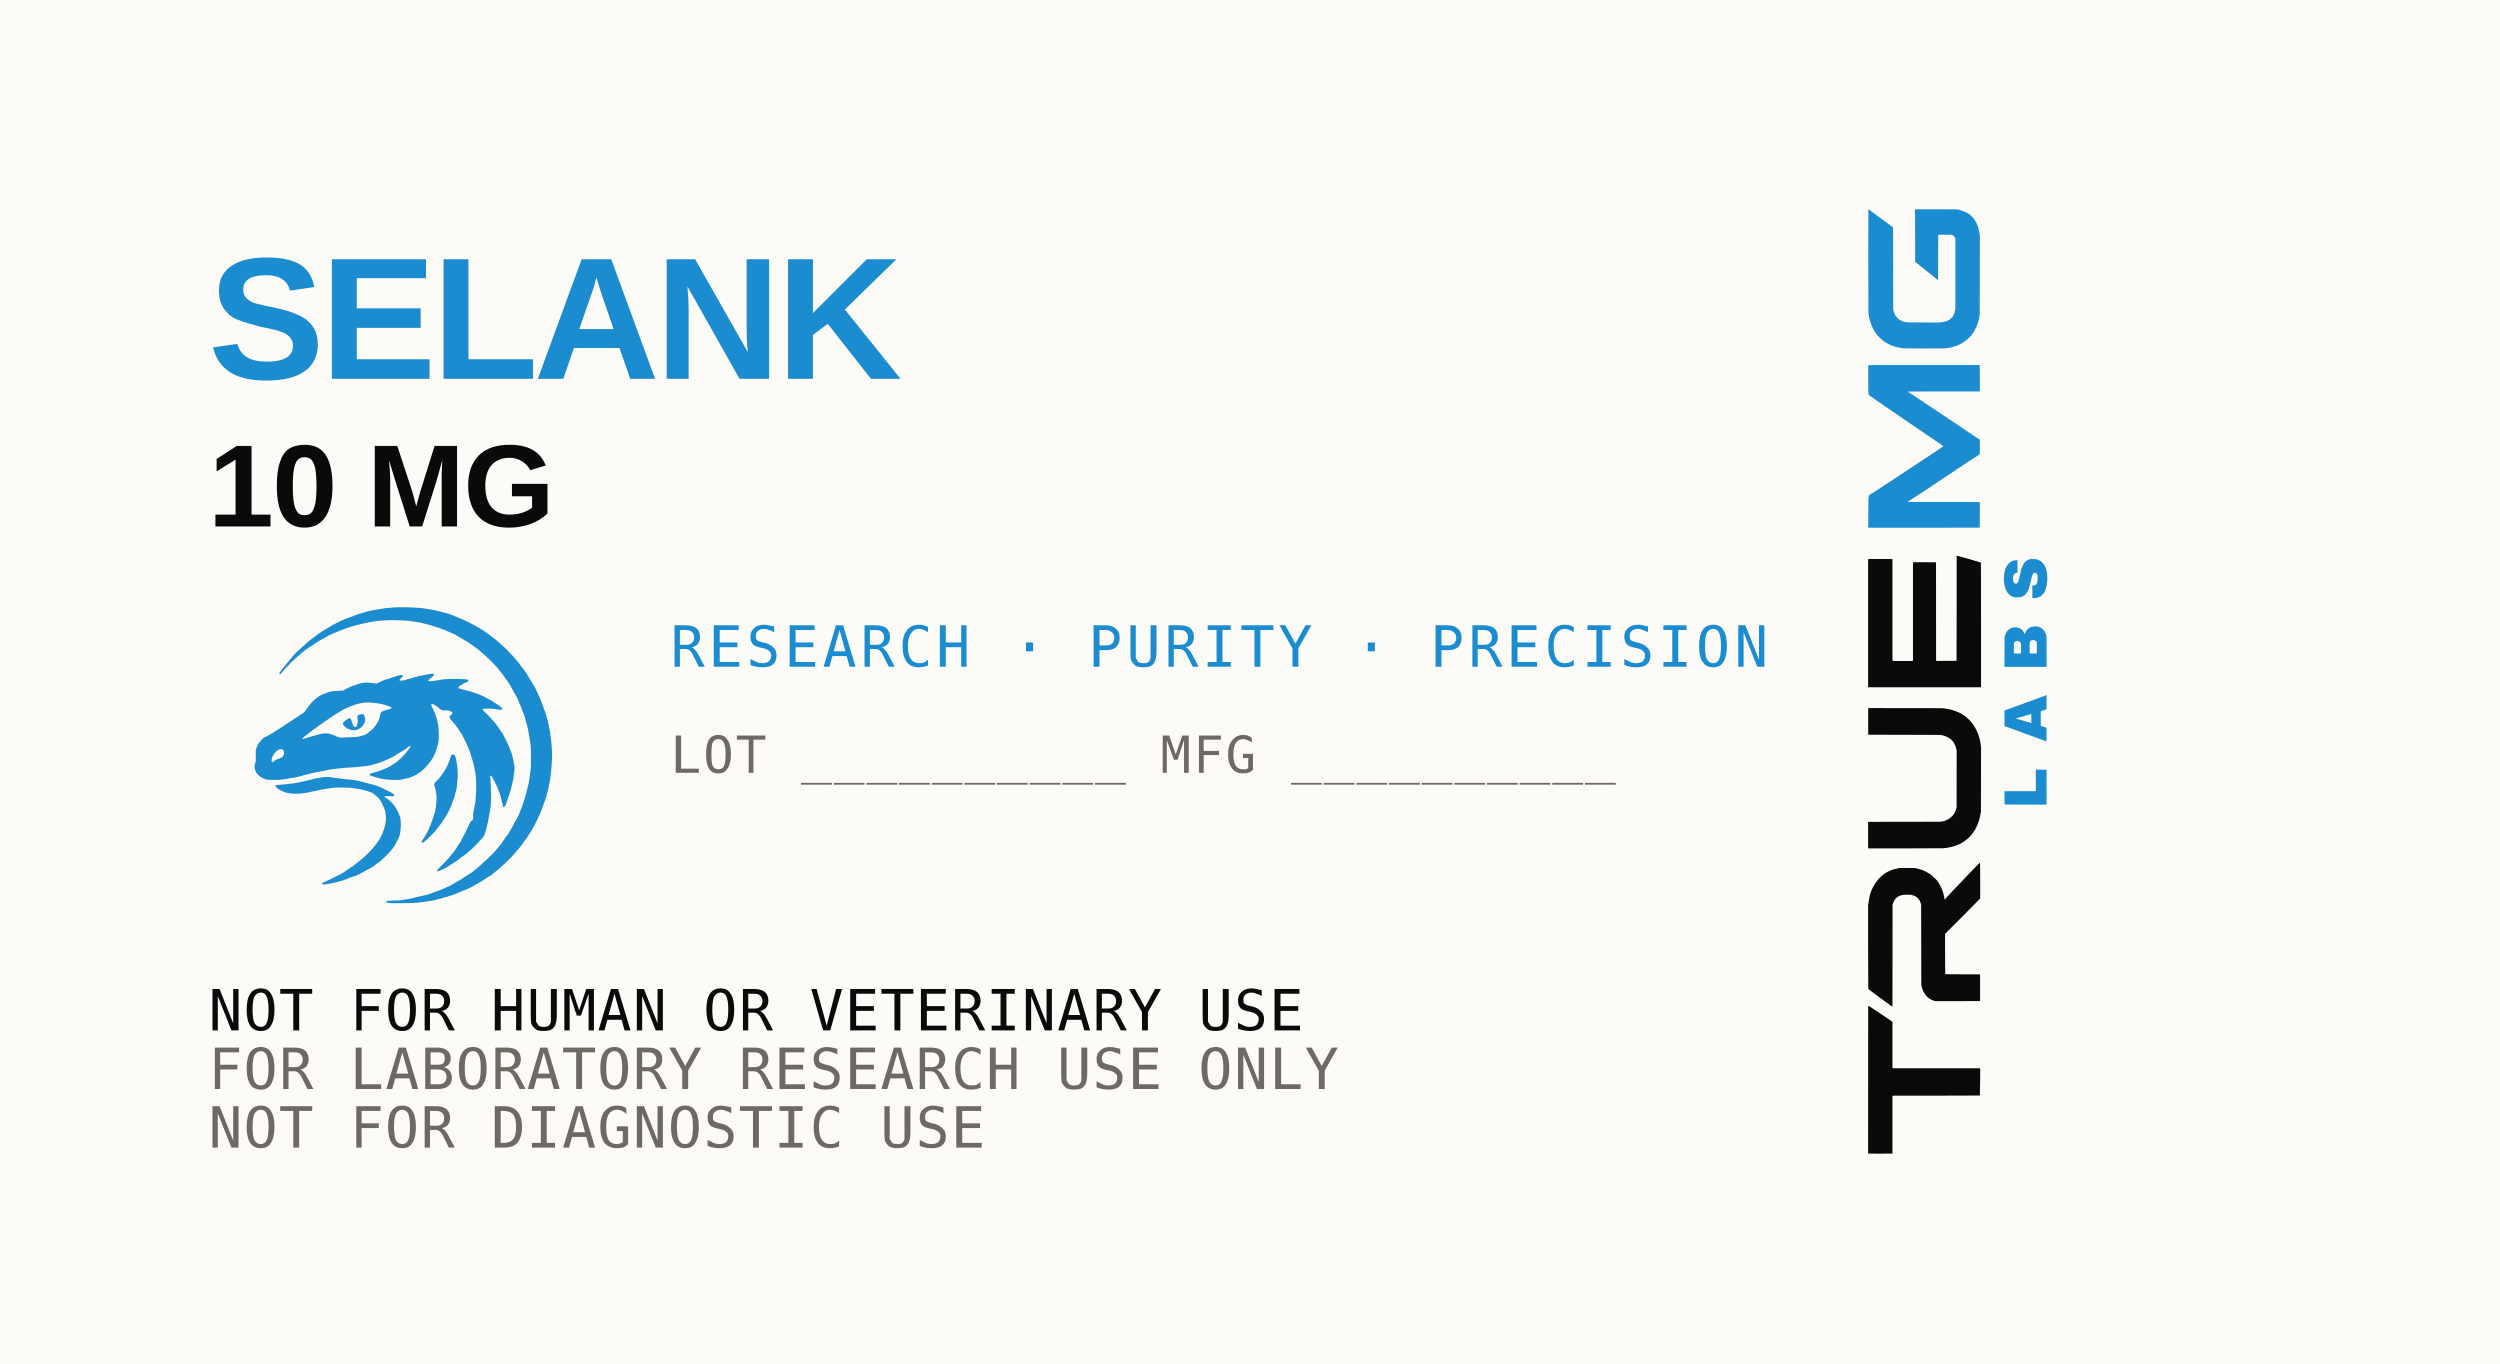
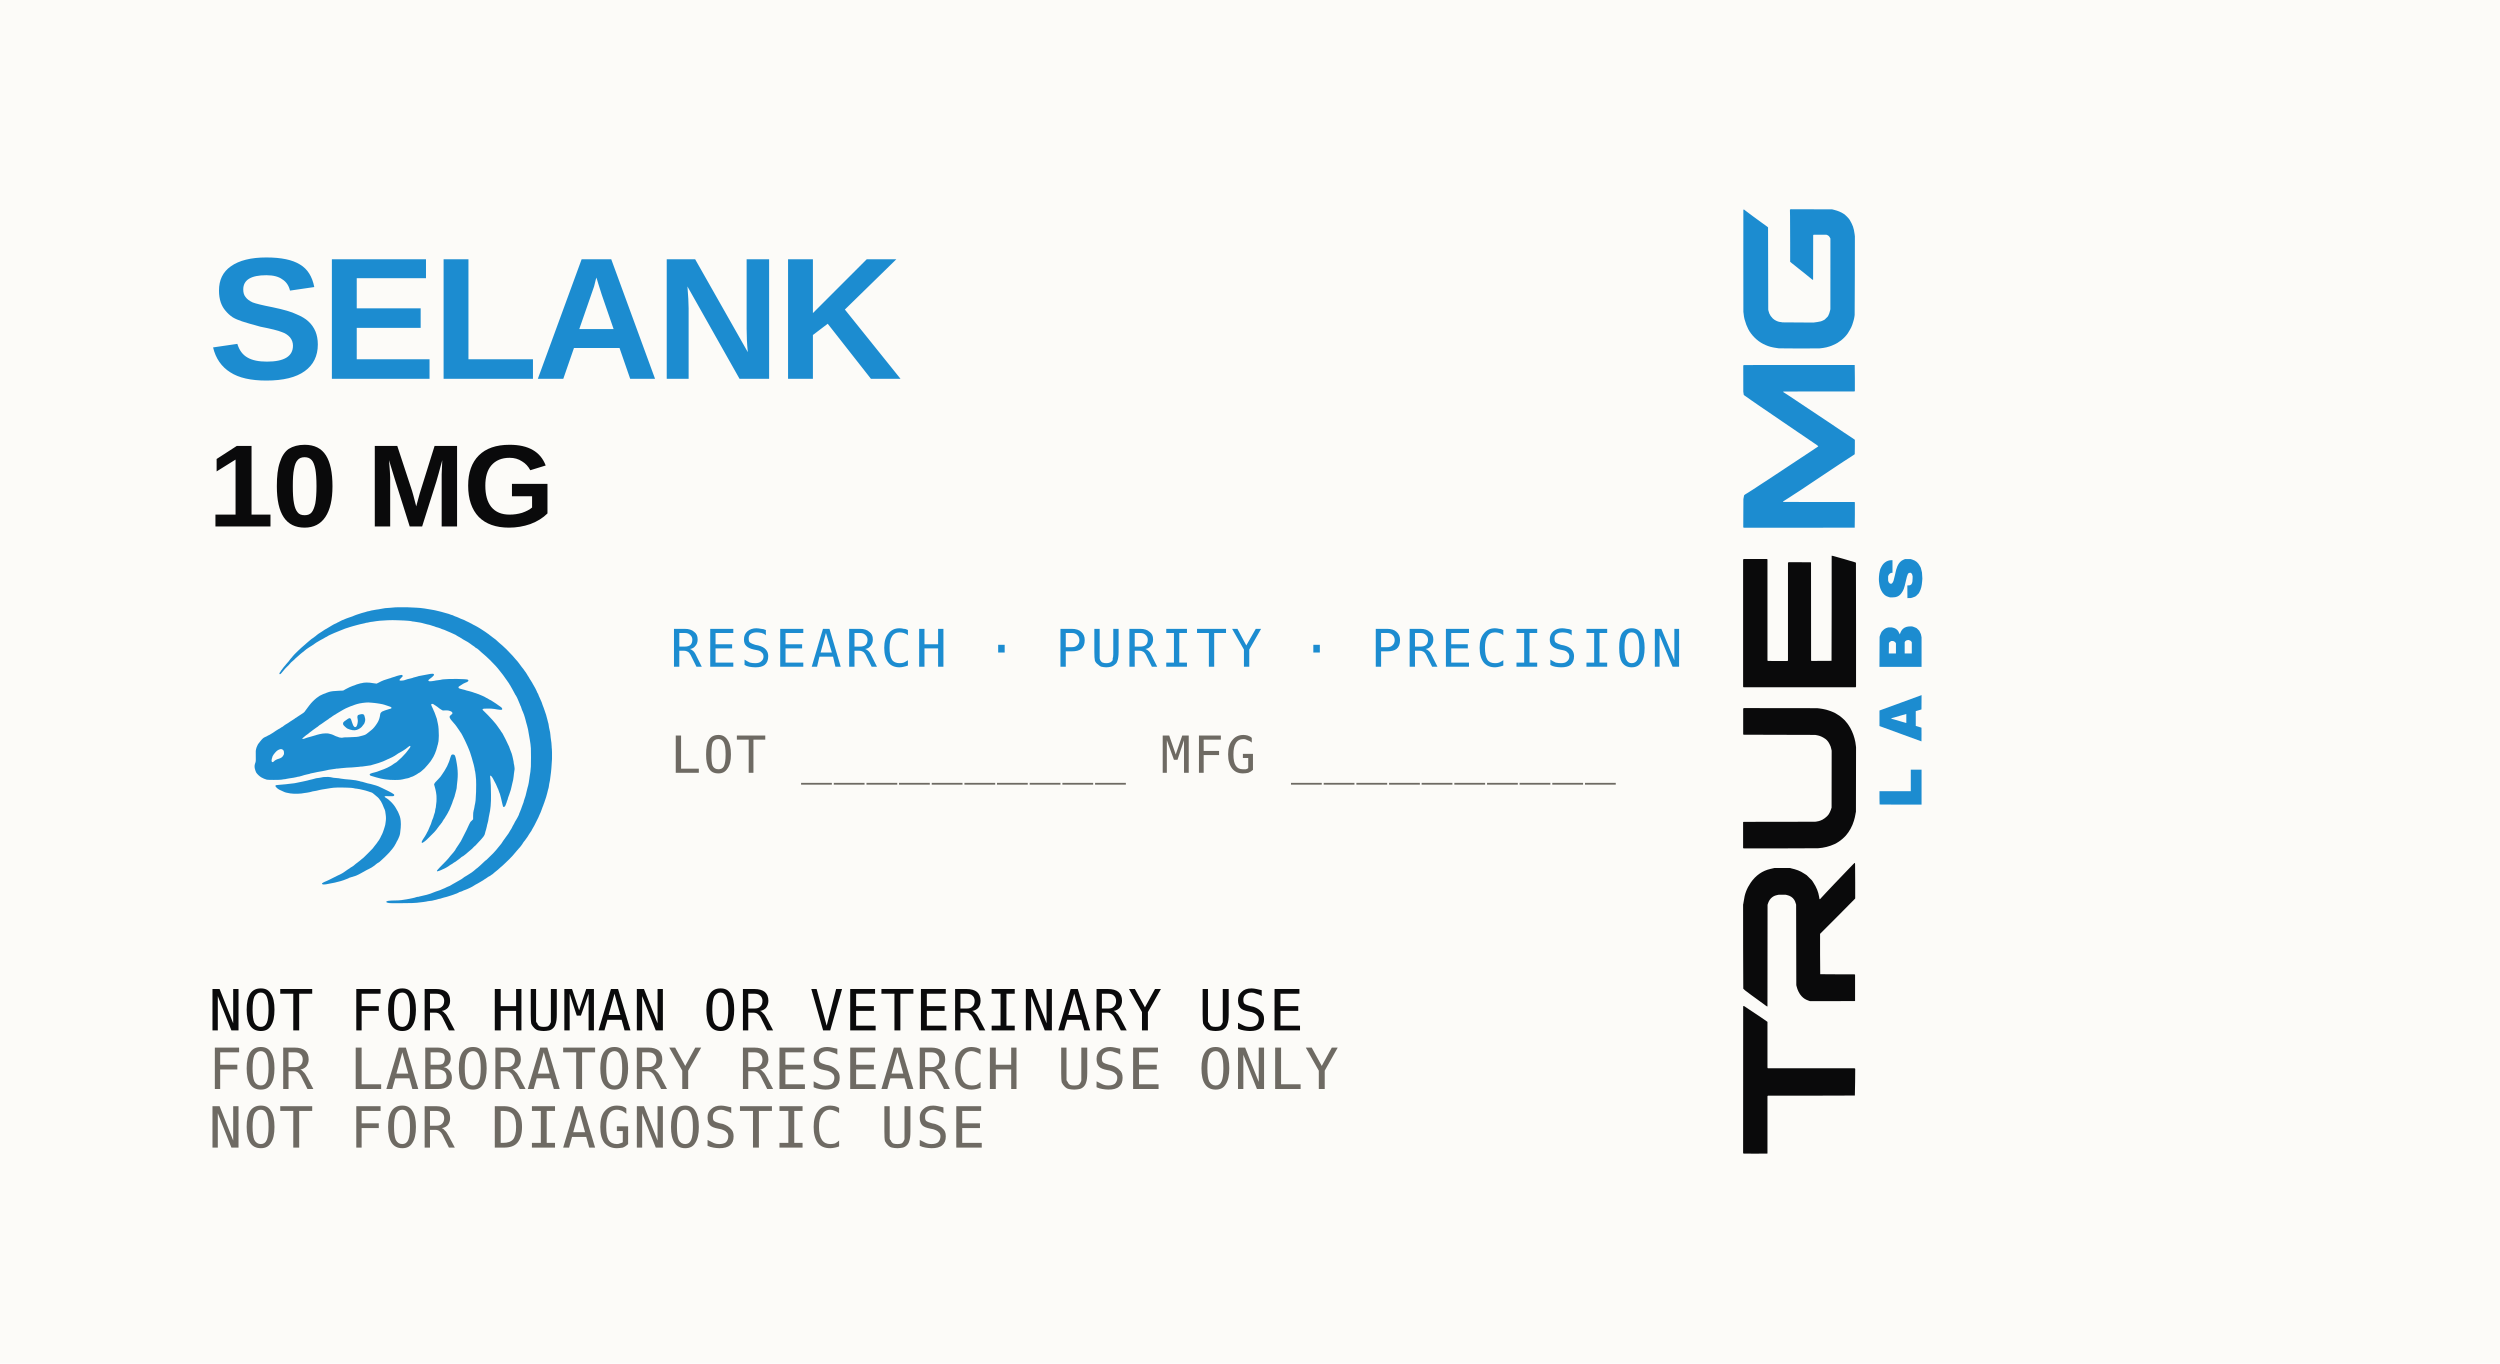
<svg xmlns="http://www.w3.org/2000/svg" width="66.0mm" height="36.0mm" viewBox="0 0 66.0 36.0">
  <rect x="0" y="0" width="66.0" height="36.0" fill="#FCFBF8" />
-   <g transform="translate(49.30,30.50) rotate(-90) scale(0.004437)">
+   <g transform="translate(46.00,30.50) rotate(-90) scale(0.004437)">
    <g transform="translate(0,681) scale(0.025,-0.025)" stroke="none">
      <g fill="#0A0A0B">
        <path d="M465 27020 l-58 -59 -15 -2770 c-8 -1524 0 -2802 18 -2841 l33 -70 6816 0 6815 0 61 -61 61 -61 -3 -10322 c-2 -5867 12 -10336 32 -10355 19 -18 1457 -45 3195 -61 l3160 -28 70 77 70 78 0 10325 0 10325 77 42 78 41 5439 0 5440 0 86 110 c125 160 843 1198 1065 1538 295 455 724 1099 1709 2569 l910 1356 -12 104 -12 103 -17488 9 -17488 9 -59 -58z" />
        <path d="M39653 27037 c-49 -18 -221 -200 -384 -405 -458 -576 -1855 -2468 -2161 -2925 -179 -268 -743 -1037 -1416 -1929 -166 -221 -278 -407 -266 -440 l22 -57 12086 -12 12086 -12 278 -88 c640 -203 1152 -536 1485 -965 307 -395 445 -712 569 -1304 l66 -320 0 -800 0 -800 -66 -300 c-181 -812 -569 -1408 -1152 -1768 -273 -168 -352 -202 -789 -341 l-351 -111 -9580 -21 -9580 -22 -300 -72 c-898 -215 -1753 -647 -2317 -1169 -555 -514 -833 -960 -1109 -1776 l-74 -220 -9 -5315 c-6 -2923 5 -5341 24 -5374 l33 -60 3113 -1 3113 0 48 65 47 66 6 4063 c3 2235 15 4080 27 4100 13 21 2011 36 4813 36 l4790 0 4138 -4134 c2275 -2274 4176 -4155 4224 -4180 l88 -46 3836 0 c2110 0 4003 12 4207 26 l369 26 19 50 c22 57 -449 537 -1427 1453 -693 648 -3219 3069 -3680 3525 -144 143 -513 492 -821 776 -307 284 -765 716 -1018 960 -460 444 -678 647 -1334 1239 l-350 316 13 64 12 65 180 30 c98 16 287 47 419 68 1108 179 2211 624 3280 1324 l560 366 620 626 620 626 263 400 c457 695 732 1203 890 1648 218 612 370 1114 408 1352 14 88 56 250 92 360 l67 200 0 1860 0 1860 -67 280 c-37 154 -105 451 -152 660 -425 1916 -1544 3522 -3281 4711 -1373 939 -2719 1447 -4380 1652 -176 22 -437 66 -580 99 l-260 59 -9960 -6 c-5478 -3 -9999 -20 -10047 -38z" />
        <path d="M73081 27003 l-41 -78 3 -8632 c2 -4748 18 -8831 36 -9073 101 -1383 432 -2698 970 -3860 66 -143 137 -296 156 -340 20 -44 107 -188 194 -320 88 -132 189 -294 225 -360 209 -379 985 -1283 1459 -1702 967 -852 2219 -1538 3517 -1926 650 -194 1101 -302 1480 -354 165 -23 381 -62 480 -87 l180 -46 7678 -14 7679 -14 341 41 c875 105 996 127 1782 328 1078 274 2363 850 3164 1418 90 64 252 177 360 252 187 130 549 429 780 644 172 160 902 995 1009 1154 55 80 204 315 333 521 129 206 275 440 325 520 50 80 106 181 125 225 20 44 83 188 142 320 184 414 294 707 421 1120 67 220 148 481 179 580 32 99 77 306 101 460 24 154 62 337 84 406 22 69 70 384 107 700 l66 574 11 8700 12 8700 -51 100 -50 100 -3067 0 -3067 0 -52 -52 -52 -52 -24 -8508 -24 -8508 -44 -260 c-110 -664 -270 -1122 -588 -1684 -416 -734 -817 -1122 -1520 -1473 -547 -273 -643 -308 -1159 -424 l-449 -100 -6776 10 -6776 11 -200 71 c-110 39 -290 99 -400 133 -249 78 -763 334 -1012 503 -573 388 -1285 1345 -1482 1993 -23 77 -72 239 -109 360 -36 121 -85 364 -108 540 l-41 320 -14 8515 -13 8515 -45 55 -46 55 -3073 0 -3074 0 -42 -77z" />
        <path d="M111470 27037 l-70 -41 0 -13357 0 -13356 77 -42 78 -41 14699 0 c8085 0 14727 11 14761 23 73 29 147 254 589 1797 45 154 107 361 140 460 63 190 147 481 240 830 105 394 171 630 288 1030 333 1138 450 1584 428 1620 l-25 40 -12447 1 c-6847 0 -12469 14 -12496 31 l-47 30 -13 2367 -12 2367 52 52 52 52 11644 8 11643 7 44 44 44 44 13 2601 14 2601 -64 97 -64 98 -11636 0 -11636 0 -65 65 -65 65 9 2319 10 2320 55 55 56 56 12035 0 12036 0 42 77 41 78 0 2733 0 2734 -61 88 -61 87 -15129 1 -15129 0 -70 -41z" />
      </g>
      <g fill="#1C8CD0">
        <path d="M149428 26991 l-69 -51 0 -13193 c0 -7256 10 -13210 23 -13230 14 -22 1228 -37 3012 -37 l2990 0 48 48 48 48 0 8485 c0 4667 11 8496 24 8510 51 51 137 -27 250 -225 101 -177 300 -490 866 -1360 66 -102 354 -541 640 -976 286 -435 601 -923 700 -1084 99 -162 321 -503 493 -760 172 -256 505 -753 740 -1103 235 -350 445 -663 467 -695 22 -31 510 -762 1084 -1623 574 -861 1170 -1754 1324 -1985 154 -231 405 -609 558 -840 153 -231 503 -754 776 -1163 274 -408 516 -772 538 -808 22 -36 195 -296 384 -577 189 -282 556 -836 816 -1232 1081 -1646 1205 -1838 1541 -2380 75 -121 155 -233 178 -249 22 -17 800 -30 1727 -30 l1686 -1 119 135 c65 75 217 295 338 490 237 384 977 1507 1354 2055 228 331 2457 3644 2617 3889 44 67 699 1051 1456 2187 757 1135 1423 2135 1480 2222 180 274 1884 2825 1961 2936 156 223 1269 1899 1393 2098 72 114 250 393 396 620 l265 412 64 -13 65 -12 10 -8456 10 -8455 45 -54 45 -54 3045 1 c1675 0 3068 15 3097 33 l52 33 3 9997 c2 5498 1 11430 -2 13183 l-5 3187 -64 64 -64 64 -3106 -3 -3106 -4 -378 -57 -379 -56 -90 -91 c-86 -86 -510 -688 -1208 -1715 -174 -255 -384 -561 -468 -680 -84 -119 -276 -396 -427 -616 -151 -220 -458 -665 -682 -990 -1061 -1535 -1504 -2184 -2993 -4392 -102 -151 -291 -424 -420 -606 -395 -558 -1826 -2658 -2692 -3952 -243 -363 -534 -795 -646 -960 -362 -533 -933 -1370 -1216 -1780 -151 -220 -481 -706 -734 -1080 -645 -958 -666 -976 -803 -710 -42 83 -173 285 -290 450 -117 165 -304 439 -414 609 -110 170 -319 485 -464 700 -262 388 -699 1050 -1710 2591 -288 440 -580 881 -649 980 -69 99 -254 378 -411 620 -158 242 -361 548 -451 680 -281 410 -2516 3790 -2639 3990 -64 104 -235 365 -380 580 -145 214 -333 498 -417 630 -84 132 -354 546 -599 920 -245 374 -615 940 -823 1259 -207 318 -435 660 -505 760 -71 99 -211 316 -313 481 -101 165 -291 462 -420 660 -130 198 -296 457 -368 575 -72 117 -167 271 -211 341 -44 69 -139 228 -212 352 -169 288 -192 306 -474 358 -129 23 -333 61 -454 84 l-220 41 -3341 16 -3341 15 -70 -51z" />
        <path d="M200748 27015 c-12 -12 -199 -36 -415 -54 -432 -34 -1041 -135 -1353 -224 -1056 -300 -1666 -529 -2360 -890 -1428 -741 -2792 -2118 -3512 -3547 -409 -812 -663 -1509 -787 -2160 -25 -132 -70 -357 -100 -500 -79 -379 -135 -742 -162 -1060 -43 -494 -55 -9253 -14 -9700 56 -610 149 -1204 259 -1660 102 -419 325 -1132 377 -1200 16 -22 80 -166 140 -320 130 -331 384 -846 530 -1076 305 -481 394 -610 605 -874 491 -615 1084 -1182 1642 -1570 290 -202 1442 -860 1505 -860 28 0 101 -26 164 -59 200 -104 621 -251 1093 -383 253 -70 546 -153 651 -184 105 -31 330 -75 500 -97 170 -23 390 -53 489 -68 99 -14 4347 -33 9440 -40 l9260 -14 540 64 c656 78 1322 222 1791 386 457 161 1227 540 1629 803 397 259 1101 959 1378 1369 420 622 746 1395 972 2303 l125 500 14 4945 15 4946 -71 71 -71 71 -1581 -27 c-870 -14 -3652 -26 -6184 -26 l-4603 0 -358 -430 c-730 -878 -909 -1102 -1673 -2099 -240 -314 -558 -715 -706 -891 -148 -176 -383 -466 -523 -644 -337 -431 -699 -871 -887 -1081 -88 -98 -148 -202 -140 -243 l14 -72 5305 -10 5304 -10 53 -64 53 -63 2 -1507 2 -1506 -91 -224 c-110 -274 -304 -474 -603 -623 l-226 -113 -8400 4 -8400 4 -320 70 c-469 102 -882 246 -1179 409 l-261 145 -360 364 -361 364 -139 260 c-255 475 -361 834 -439 1480 -25 209 -65 499 -88 643 l-43 264 25 3744 25 3744 40 105 c22 58 40 190 41 293 1 337 223 944 505 1380 483 748 1297 1294 2194 1474 l240 48 9794 23 9795 22 117 140 c64 77 166 212 225 299 139 203 491 691 749 1038 529 712 1029 1396 1202 1646 106 153 235 331 287 397 354 447 648 839 1069 1427 120 168 302 408 403 532 l184 226 -13 87 -12 88 -12145 8 c-6680 5 -12155 -1 -12167 -13z" />
      </g>
    </g>
    <g transform="translate(2086.5,811.8) scale(1.209881)">
      <g transform="translate(0,214) scale(0.025,-0.025)" fill="#1C8CD0" stroke="none">
        <g transform="translate(0.0,0)">
          <path d="M27 8413 c-15 -14 -27 -1877 -27 -4140 l0 -4113 3440 0 3440 0 0 1060 0 1060 -2120 0 -2120 0 0 3080 0 3080 -1293 0 c-712 0 -1306 -12 -1320 -27z" />
        </g>
        <g transform="translate(-21015.9,0)">
          <path d="M36449 8370 c-16 -38 -696 -1897 -1510 -4130 l-1482 -4060 1338 -11 c735 -5 1345 -2 1355 8 10 10 94 267 186 571 l167 552 1453 0 1453 0 166 -560 166 -560 1408 -11 1408 -10 -54 150 c-226 634 -2882 7899 -2925 8001 l-54 130 -1523 0 -1524 0 -28 -70z m1733 -2892 c92 -340 278 -981 413 -1425 135 -444 245 -826 245 -850 l0 -43 -880 0 -880 0 0 35 c0 20 118 428 261 908 144 480 325 1099 402 1375 77 276 150 534 162 574 12 40 41 66 65 58 l43 -14 169 -618z" />
        </g>
        <g transform="translate(-42657.8,0)">
          <path d="M69760 4303 l0 -4143 2902 0 2901 0 309 62 308 62 334 158 333 158 252 251 251 252 125 248 c69 137 153 351 185 477 l60 229 -1 321 c-1 601 -160 1085 -470 1430 -201 224 -556 447 -848 535 -133 40 -241 82 -241 95 0 12 146 91 325 175 l324 152 189 177 c231 216 381 483 460 821 l61 257 0 322 1 321 -62 239 c-83 323 -270 621 -559 892 l-241 226 -260 128 c-143 71 -368 160 -499 198 l-239 69 -2950 15 -2950 15 0 -4142z m4807 2197 c59 -44 145 -145 190 -225 l83 -146 0 -196 0 -196 -90 -178 -90 -178 -136 -91 -136 -90 -994 0 -994 0 0 702 0 702 1030 -12 1030 -12 107 -80z m151 -3079 c149 -77 276 -287 306 -506 l24 -176 -47 -179 c-53 -196 -161 -336 -329 -424 l-108 -56 -1082 0 -1082 0 0 700 0 700 1102 0 1102 0 114 -59z" />
        </g>
        <g transform="translate(-64316.7,0)">
          <path d="M108180 8534 c-883 -105 -1223 -191 -1720 -433 -723 -354 -1137 -832 -1320 -1524 l-62 -237 -3 -388 c-4 -854 255 -1416 851 -1840 580 -413 916 -536 2354 -856 1425 -317 1640 -428 1640 -841 l0 -141 -113 -114 -114 -113 -214 -63 -214 -64 -425 0 c-504 0 -844 55 -1052 172 l-152 85 -83 134 -83 134 -20 258 -21 258 -1245 -10 -1244 -11 9 -334 9 -334 66 -266 c36 -146 121 -374 189 -506 l125 -240 281 -282 281 -281 281 -146 c560 -291 1154 -435 2099 -509 l500 -39 606 38 606 39 461 117 462 116 312 163 c696 362 1073 805 1299 1525 l94 299 -2 560 -2 560 -94 240 c-217 556 -654 973 -1318 1259 -413 178 -717 261 -1834 501 -954 205 -1224 295 -1434 476 l-146 126 -4 173 -5 172 146 134 147 134 173 52 173 51 400 1 400 1 151 -53 c299 -106 549 -418 549 -685 l0 -122 1240 0 1240 0 0 232 c0 429 -157 880 -432 1244 -232 306 -531 541 -948 745 l-360 176 -388 100 c-588 151 -1538 223 -2092 157z" />
        </g>
      </g>
    </g>
  </g>
  <text x="5.5" y="10.00" font-family="Archivo Black, Archivo, Helvetica Neue, Arial, sans-serif" font-weight="900" font-size="4.60" letter-spacing="-0.12" fill="#1C8CD0">SELANK</text>
  <text x="5.5" y="13.90" font-family="Archivo Black, Archivo, Helvetica Neue, Arial, sans-serif" font-weight="900" font-size="3.10" letter-spacing="-0.04" fill="#0A0A0B">10 MG</text>
  <g transform="translate(5.500,14.600) scale(0.006875)">
    <g transform="translate(0,1600) scale(0.5673759,-0.5673759)" fill="#1C8CD0" stroke="none">
      <path d="M1285 2453 c-13 0 -30 -1 -36 -2 -7 0 -17 -1 -23 -2 -26 -1 -32 -2 -58 -7 -8 -2 -22 -4 -31 -5 -9 -1 -24 -4 -34 -6 -10 -3 -21 -6 -26 -6 -5 -1 -12 -4 -16 -5 -5 -2 -15 -4 -22 -6 -7 -2 -17 -5 -22 -7 -5 -2 -13 -5 -18 -6 -5 -2 -12 -5 -15 -6 -3 -2 -12 -5 -18 -7 -7 -2 -14 -4 -15 -5 -2 -1 -8 -3 -14 -5 -5 -2 -12 -5 -15 -6 -2 -2 -7 -4 -10 -4 -6 -2 -15 -7 -21 -10 -1 -1 -6 -3 -9 -5 -4 -1 -9 -4 -12 -6 -4 -2 -9 -5 -13 -6 -3 -2 -8 -4 -10 -5 -2 -1 -7 -4 -12 -7 -12 -7 -19 -11 -30 -18 -5 -3 -10 -6 -10 -6 -1 0 -5 -2 -9 -5 -5 -3 -13 -9 -18 -12 -19 -12 -30 -19 -35 -24 -3 -3 -7 -6 -8 -7 -2 -1 -6 -3 -8 -6 -3 -2 -8 -5 -10 -7 -2 -1 -7 -4 -9 -6 -11 -9 -15 -13 -18 -15 -2 -2 -9 -7 -14 -12 -6 -6 -13 -12 -17 -15 -22 -18 -67 -61 -78 -75 -2 -4 -8 -10 -11 -13 -3 -4 -7 -8 -8 -10 -4 -6 -15 -20 -18 -22 -2 -2 -5 -6 -8 -9 -2 -4 -6 -8 -8 -10 -5 -6 -13 -15 -16 -20 -2 -3 -4 -6 -5 -7 -1 -1 -3 -4 -5 -6 -1 -3 -4 -8 -7 -11 -3 -4 -4 -6 -4 -9 0 -3 1 -4 4 -4 2 0 4 1 10 8 4 4 9 10 11 13 4 6 24 28 28 31 2 1 7 6 12 12 11 13 12 15 36 35 2 3 10 10 17 16 7 7 19 17 26 23 7 6 18 15 25 20 10 9 16 13 31 23 9 5 13 8 21 13 22 16 34 24 56 36 21 11 30 16 32 18 2 1 7 4 12 6 5 3 11 6 13 8 3 1 9 4 13 6 5 2 10 4 11 5 2 1 9 4 16 7 13 5 21 8 37 15 4 2 11 5 15 6 4 1 13 5 20 8 8 3 15 5 16 5 0 0 7 2 15 5 7 2 18 5 24 7 6 1 16 4 22 6 7 2 17 5 23 6 14 3 21 4 32 7 4 2 13 4 19 4 5 1 11 3 13 3 2 1 11 2 20 3 9 1 21 3 26 4 10 2 24 3 76 6 30 1 38 1 67 0 69 -2 94 -5 101 -8 1 0 5 -1 10 -1 4 -1 12 -2 19 -3 6 -1 17 -3 25 -4 8 -2 19 -4 24 -6 6 -2 16 -4 23 -6 8 -1 18 -4 24 -6 6 -2 11 -4 12 -4 2 0 17 -5 23 -8 2 0 9 -3 15 -4 6 -2 14 -5 17 -6 2 -2 9 -4 15 -6 6 -2 13 -4 16 -6 3 -2 10 -5 16 -7 6 -2 14 -6 19 -8 17 -8 34 -16 35 -16 0 0 5 -3 9 -6 5 -3 11 -6 14 -8 2 -1 6 -3 8 -4 1 -2 5 -4 8 -5 3 -2 8 -5 10 -7 4 -3 23 -13 34 -19 2 -1 5 -3 7 -5 3 -2 7 -5 9 -6 2 -1 7 -5 12 -9 5 -4 11 -8 15 -10 3 -3 7 -6 9 -8 3 -1 7 -4 11 -6 3 -3 8 -7 12 -10 3 -3 9 -9 14 -13 37 -32 31 -26 60 -54 33 -33 48 -49 67 -74 9 -12 13 -17 22 -28 2 -3 7 -10 12 -17 11 -16 19 -28 24 -34 2 -3 6 -8 8 -13 2 -4 5 -8 6 -9 0 -1 2 -4 3 -6 1 -2 5 -8 7 -12 7 -12 14 -25 19 -35 2 -5 6 -11 8 -13 2 -3 5 -9 7 -13 2 -5 4 -9 5 -11 1 -2 12 -27 16 -38 1 -4 3 -9 5 -11 2 -5 8 -22 8 -24 0 -1 2 -6 5 -11 3 -6 6 -15 8 -20 1 -5 4 -14 6 -19 1 -5 4 -13 5 -18 1 -5 3 -12 4 -16 3 -7 10 -37 12 -45 0 -3 1 -7 2 -10 1 -4 2 -9 2 -12 1 -7 6 -33 9 -52 3 -16 6 -39 7 -57 1 -21 1 -101 0 -122 -1 -23 -5 -52 -8 -66 0 -4 -2 -13 -3 -22 -2 -16 -5 -33 -7 -40 -1 -2 -3 -9 -4 -14 -1 -6 -3 -13 -4 -16 -4 -14 -8 -31 -10 -41 -2 -5 -4 -12 -5 -15 -1 -3 -4 -11 -6 -18 -1 -7 -4 -16 -6 -20 -2 -4 -5 -12 -6 -16 -3 -10 -11 -30 -15 -40 -2 -4 -6 -13 -8 -21 -3 -7 -7 -14 -8 -16 -1 -1 -3 -5 -5 -9 -2 -4 -5 -9 -7 -12 -2 -3 -6 -9 -8 -14 -2 -5 -4 -9 -5 -10 -2 -3 -13 -22 -16 -30 -3 -4 -5 -9 -7 -11 -1 -3 -4 -7 -6 -10 -1 -3 -5 -8 -7 -12 -7 -9 -19 -26 -36 -50 -5 -8 -11 -16 -13 -20 -3 -3 -9 -11 -14 -17 -20 -25 -24 -30 -42 -49 -23 -23 -37 -37 -45 -44 -4 -2 -11 -8 -16 -13 -14 -14 -34 -32 -39 -36 -3 -3 -9 -8 -14 -11 -22 -20 -38 -31 -62 -45 -17 -10 -24 -14 -29 -19 -6 -5 -8 -6 -33 -20 -8 -4 -17 -10 -21 -12 -4 -2 -11 -6 -16 -9 -4 -2 -9 -5 -10 -6 -2 -2 -12 -7 -16 -8 -2 -1 -8 -3 -12 -5 -4 -2 -11 -5 -14 -7 -4 -1 -11 -4 -17 -7 -5 -3 -10 -5 -11 -5 0 0 -4 -1 -8 -3 -8 -3 -22 -8 -24 -8 -1 0 -6 -2 -13 -5 -6 -3 -17 -7 -23 -9 -7 -2 -14 -4 -16 -5 -2 -1 -7 -2 -10 -3 -31 -7 -48 -11 -51 -12 -1 -1 -6 -2 -12 -2 -5 -1 -13 -3 -17 -5 -4 -1 -12 -3 -17 -4 -6 -1 -14 -3 -19 -4 -8 -2 -29 -5 -55 -9 -14 -2 -21 -2 -66 -3 -20 -1 -29 -2 -34 -6 -4 -2 -5 -3 -2 -5 2 -2 6 -4 18 -6 8 -1 17 -1 73 -1 70 0 109 1 141 6 3 1 11 1 17 2 5 1 14 2 20 3 6 2 16 3 23 4 6 1 14 2 17 2 3 1 10 3 16 4 6 1 15 3 20 5 4 2 12 3 16 4 4 1 11 2 14 4 4 1 12 3 17 5 14 3 16 4 29 8 6 2 15 5 19 6 3 1 9 3 12 4 4 2 9 4 13 5 8 2 16 6 22 9 3 3 6 4 16 7 4 1 10 3 13 5 3 2 11 5 17 7 13 4 51 22 58 28 3 2 9 6 13 8 5 2 11 6 15 8 13 8 29 17 29 17 1 0 4 2 7 4 3 3 8 6 10 7 3 2 7 5 11 7 9 7 20 14 26 16 3 2 6 4 8 6 2 1 5 4 8 5 2 2 5 5 8 7 2 2 6 5 8 7 8 5 32 26 41 35 5 4 10 9 12 10 5 4 26 24 43 41 19 19 30 31 47 52 7 8 15 17 18 21 3 3 7 8 10 11 2 3 5 7 7 9 2 3 5 7 8 11 2 3 5 8 6 10 2 2 5 6 6 8 2 2 4 6 6 7 1 1 4 5 6 9 3 4 7 10 11 15 3 5 8 13 11 18 3 4 7 10 8 12 2 3 5 7 7 10 1 3 3 7 4 8 2 3 17 29 17 30 0 1 19 39 21 42 1 2 4 7 6 12 2 5 4 11 6 14 4 7 16 36 18 44 1 4 4 10 5 14 2 3 4 9 5 13 1 4 4 11 6 16 9 25 17 50 20 65 2 9 5 20 6 24 2 4 3 11 4 15 1 4 2 13 3 21 2 7 4 18 5 24 1 6 2 17 3 23 1 13 2 17 4 31 0 5 1 14 2 20 0 5 2 17 2 26 3 26 4 63 3 90 0 13 -1 24 -1 25 -1 0 -1 5 -1 11 0 14 -3 40 -7 64 0 5 -1 14 -2 20 -1 6 -2 13 -2 16 -3 11 -4 16 -7 32 -4 27 -4 28 -7 36 -1 4 -3 11 -4 16 -4 19 -13 48 -20 66 -2 6 -5 13 -6 17 -1 4 -4 12 -7 18 -2 6 -5 14 -6 18 -3 7 -8 19 -15 34 -2 4 -6 12 -7 17 -2 4 -4 10 -6 12 -2 2 -4 7 -5 11 -5 11 -16 33 -20 38 -1 3 -4 7 -6 10 -1 4 -7 13 -12 21 -6 9 -11 17 -12 19 -1 3 -6 11 -11 18 -4 7 -9 16 -11 18 -1 2 -4 7 -7 10 -2 3 -8 11 -12 17 -5 6 -10 13 -12 15 -2 3 -6 9 -11 15 -12 17 -18 24 -31 38 -7 8 -15 17 -18 21 -4 4 -14 15 -22 23 -9 9 -19 19 -21 22 -5 5 -25 24 -28 26 -2 1 -10 9 -20 17 -9 9 -20 19 -24 22 -10 7 -16 11 -23 17 -3 3 -8 6 -10 8 -3 2 -9 6 -13 10 -12 9 -41 29 -53 36 -4 2 -9 5 -11 7 -4 2 -9 5 -17 10 -2 1 -7 4 -13 7 -6 3 -12 6 -14 7 -2 2 -6 3 -8 5 -2 1 -8 3 -12 6 -4 2 -9 5 -12 6 -3 1 -9 4 -13 6 -7 5 -20 10 -39 17 -5 2 -11 5 -15 7 -7 3 -16 7 -18 7 0 0 -4 2 -8 3 -11 6 -14 7 -23 9 -4 1 -11 4 -16 6 -5 1 -13 4 -18 5 -16 4 -25 7 -32 9 -4 1 -11 3 -16 4 -10 2 -19 4 -25 6 -3 1 -7 2 -10 2 -4 1 -14 2 -23 4 -16 2 -22 3 -42 7 -10 2 -44 5 -52 5 -4 0 -14 1 -21 1 -17 2 -71 3 -103 2z" />
      <path d="M1503 2002 c-19 -3 -77 -14 -80 -15 -1 -1 -10 -3 -20 -6 -9 -2 -20 -5 -23 -7 -4 -1 -11 -3 -16 -4 -10 -2 -22 -5 -32 -9 -4 -2 -10 -3 -17 -4 -16 -1 -18 -1 -20 1 -3 3 0 7 10 17 l10 10 0 3 c0 5 -3 7 -8 7 -4 0 -22 -4 -31 -7 -4 -1 -10 -3 -14 -5 -5 -1 -14 -4 -20 -6 -7 -3 -15 -6 -18 -6 -7 -2 -21 -7 -37 -12 -10 -4 -26 -11 -34 -16 -2 -1 -7 -3 -10 -5 l-5 -2 -6 1 c-4 0 -10 2 -15 2 -32 6 -61 6 -81 0 -3 0 -11 -2 -17 -4 -15 -4 -17 -5 -24 -8 -3 -2 -11 -4 -17 -6 -12 -4 -32 -13 -48 -22 -5 -3 -12 -7 -14 -8 l-4 -2 -27 -1 c-32 -1 -55 -4 -68 -8 -5 -2 -13 -4 -17 -6 -13 -4 -35 -14 -46 -20 -12 -7 -29 -20 -47 -38 -6 -5 -18 -20 -25 -29 -3 -4 -7 -9 -9 -12 -6 -7 -11 -14 -17 -23 -4 -6 -6 -9 -13 -14 -5 -3 -10 -7 -12 -8 -4 -2 -23 -15 -29 -19 -1 -1 -5 -3 -7 -5 -3 -1 -9 -5 -12 -8 -4 -2 -11 -7 -17 -11 -6 -4 -18 -11 -27 -18 -9 -6 -18 -11 -20 -12 -1 -1 -5 -4 -8 -6 -2 -2 -7 -5 -9 -7 -3 -1 -7 -3 -9 -5 -2 -2 -6 -4 -9 -6 -3 -1 -8 -4 -11 -6 -3 -2 -10 -7 -16 -10 -7 -4 -15 -10 -19 -13 -5 -3 -15 -9 -23 -14 -9 -4 -17 -8 -19 -10 -2 -1 -7 -3 -11 -5 -12 -5 -19 -11 -34 -30 -2 -3 -5 -7 -7 -9 -7 -8 -9 -11 -14 -23 -3 -6 -6 -15 -7 -21 l-2 -11 0 -24 c1 -42 0 -47 -1 -51 -5 -14 -6 -17 -7 -26 0 -5 0 -12 1 -16 1 -7 7 -24 9 -28 6 -11 23 -27 35 -34 7 -5 29 -14 38 -16 8 -2 86 -2 98 0 3 1 12 2 18 3 6 0 13 1 14 2 2 1 12 2 22 4 10 1 22 3 27 4 5 1 14 3 20 4 6 2 15 4 20 4 5 1 13 3 18 5 12 4 18 6 32 9 7 1 15 3 18 4 6 3 8 3 33 8 8 2 19 4 23 5 9 2 19 4 34 6 6 1 15 3 20 4 6 2 15 4 22 5 15 2 47 7 48 7 0 1 5 1 11 1 6 1 18 2 28 3 19 2 53 5 72 5 18 1 40 3 46 4 3 1 13 2 22 2 16 2 24 3 49 7 5 0 13 2 17 4 4 1 10 3 14 4 14 3 43 13 61 20 5 3 10 5 11 5 1 0 6 2 11 5 5 3 13 6 18 8 5 2 9 4 10 5 1 0 6 3 11 5 12 6 25 14 30 18 3 2 8 5 10 7 3 1 11 6 18 10 8 5 15 9 17 10 6 3 28 19 33 24 7 6 12 9 15 7 2 -2 -1 -11 -6 -16 -1 -1 -4 -6 -7 -9 -12 -17 -18 -24 -45 -52 -19 -18 -32 -30 -35 -32 -3 -2 -11 -7 -18 -11 -6 -5 -12 -9 -14 -10 -1 -1 -6 -4 -10 -6 -11 -7 -31 -16 -44 -21 -6 -2 -12 -5 -14 -5 -1 -1 -9 -4 -16 -6 -7 -2 -14 -5 -16 -6 -2 0 -9 -2 -14 -4 -14 -3 -27 -7 -30 -9 -2 0 -4 -2 -5 -3 l-1 -3 1 -3 c2 -4 7 -7 22 -10 6 -2 14 -4 20 -6 43 -13 80 -18 127 -18 32 0 42 1 73 9 6 1 13 3 16 3 5 1 13 4 18 7 3 1 7 3 10 3 3 1 8 3 11 5 2 1 8 5 13 7 5 3 10 6 12 7 1 2 5 4 9 6 9 4 22 15 39 31 13 14 33 37 41 48 2 2 6 9 9 14 14 19 29 55 36 85 2 7 3 14 4 14 1 3 4 16 5 24 1 5 1 22 2 37 0 33 -2 61 -6 79 -2 6 -4 17 -5 23 -1 7 -3 16 -5 19 -1 4 -4 12 -6 17 -2 6 -5 14 -7 19 -3 5 -5 11 -6 13 -1 3 -6 15 -14 31 -3 7 -3 9 -2 11 1 5 11 4 19 -2 2 -2 6 -5 9 -6 4 -2 24 -17 27 -20 3 -2 18 -12 21 -13 2 -1 9 -1 18 0 11 0 16 0 22 -1 18 -4 27 -10 27 -17 0 -5 -2 -7 -10 -13 -7 -5 -9 -8 -9 -14 0 -4 1 -6 8 -17 5 -6 12 -15 17 -20 10 -11 15 -17 22 -27 3 -5 8 -12 11 -16 3 -5 7 -10 9 -13 1 -2 4 -6 5 -8 2 -2 4 -5 6 -8 3 -4 14 -26 24 -46 3 -7 7 -14 8 -17 6 -12 18 -40 21 -48 2 -5 5 -13 7 -18 2 -5 5 -14 6 -19 2 -5 4 -14 6 -19 14 -49 16 -56 19 -73 0 -5 2 -15 4 -21 2 -14 4 -24 6 -53 1 -25 1 -38 0 -84 -2 -55 -3 -64 -10 -95 0 -4 -2 -12 -3 -17 -1 -5 -2 -11 -3 -12 -3 -9 -4 -22 -4 -41 l0 -20 -5 -5 c-2 -3 -6 -6 -7 -7 -5 -3 -11 -14 -15 -23 -2 -7 -30 -64 -41 -84 -1 -2 -4 -8 -7 -14 -3 -7 -8 -15 -10 -19 -3 -4 -7 -9 -8 -12 -11 -16 -15 -23 -18 -27 -1 -2 -4 -7 -6 -9 -1 -3 -3 -7 -4 -8 -3 -5 -18 -24 -33 -40 -2 -2 -5 -7 -7 -9 -7 -10 -35 -39 -64 -68 -17 -17 -22 -24 -19 -27 1 -1 2 -1 6 1 3 0 8 2 13 4 5 2 9 4 10 4 2 1 7 4 13 6 12 5 28 14 35 19 2 2 7 5 11 8 3 2 8 5 12 7 11 8 22 15 25 16 4 3 17 12 23 17 2 2 6 5 9 7 2 2 6 5 8 7 2 1 7 5 12 7 8 6 17 12 38 31 7 6 16 13 19 16 3 2 6 5 7 7 2 2 7 7 12 12 6 4 11 9 12 11 1 1 7 7 12 13 13 13 35 38 38 43 6 8 8 14 10 23 1 6 4 15 6 21 2 6 4 17 6 24 1 6 3 16 5 21 3 9 6 25 8 41 1 4 2 11 3 15 9 38 13 79 12 138 0 48 -2 87 -4 103 -2 18 -3 23 0 25 1 1 2 1 4 -1 3 -2 9 -10 14 -19 2 -4 5 -11 7 -14 7 -12 18 -34 21 -43 2 -5 4 -11 6 -13 1 -2 4 -10 6 -17 2 -7 5 -14 6 -15 2 -4 13 -51 17 -69 3 -16 5 -20 9 -21 4 0 10 5 12 11 1 2 4 11 7 18 2 8 5 17 7 20 1 2 3 9 4 15 2 5 5 14 7 19 2 5 5 13 6 18 1 4 3 11 5 15 1 3 3 13 5 21 2 8 4 19 6 26 4 14 6 24 8 41 2 16 3 30 5 40 3 12 2 24 -1 39 -2 7 -4 18 -4 24 -1 6 -3 17 -5 24 -2 7 -4 15 -4 17 -1 6 -6 21 -11 32 -2 4 -4 11 -6 16 -2 5 -4 11 -5 14 -2 3 -4 7 -5 10 -6 15 -32 66 -39 78 -5 6 -9 13 -10 14 -1 2 -3 6 -6 10 -3 3 -8 11 -13 18 -9 14 -18 25 -39 49 -10 12 -50 53 -61 63 -7 5 -8 9 -3 12 2 1 6 2 22 2 28 1 44 0 77 -6 26 -4 31 -3 31 3 0 7 -4 11 -21 22 -6 5 -16 11 -21 15 -18 12 -32 21 -34 22 -4 1 -14 7 -17 9 -2 1 -6 4 -10 6 -4 1 -10 4 -13 7 -4 2 -8 4 -8 4 -1 0 -5 2 -11 5 -17 8 -31 13 -50 19 -7 2 -15 5 -17 6 -3 1 -10 3 -17 5 -24 6 -29 7 -36 10 -5 1 -10 3 -12 3 -15 3 -27 7 -28 10 -2 3 -1 6 1 9 2 1 18 12 31 20 3 2 10 5 15 7 10 3 17 8 19 12 1 3 -1 7 -4 8 -10 5 -126 7 -167 2 -4 0 -12 -2 -16 -3 -5 -1 -14 -2 -20 -3 -7 -1 -18 -2 -25 -4 -23 -4 -36 -4 -38 0 -2 4 0 7 6 11 12 8 28 22 30 26 2 4 2 6 0 8 -3 3 -4 3 -10 3 -4 0 -10 -1 -13 -1z m-398 -195 c16 -1 28 -3 37 -4 3 -1 11 -2 19 -3 17 -3 21 -4 31 -7 5 -2 16 -5 24 -8 16 -5 23 -8 23 -11 2 -5 -1 -7 -15 -10 -18 -5 -43 -14 -48 -17 -6 -4 -11 -10 -12 -14 0 -2 -2 -10 -3 -18 -3 -17 -10 -34 -18 -46 -11 -18 -28 -39 -38 -46 -24 -20 -30 -24 -34 -27 -2 -1 -5 -3 -6 -4 -3 -2 -11 -5 -19 -7 -5 -1 -14 -3 -19 -5 -11 -4 -31 -6 -78 -7 -23 0 -36 -1 -38 -2 -4 -2 -18 -1 -25 1 -3 1 -9 3 -13 5 -5 1 -12 4 -16 6 -17 9 -28 12 -42 15 -8 2 -32 2 -42 0 -12 -2 -31 -6 -40 -9 -4 -2 -10 -3 -13 -4 -4 -1 -11 -3 -17 -5 -7 -2 -15 -4 -18 -5 -4 -1 -12 -3 -18 -5 -6 -2 -13 -5 -16 -6 -6 -2 -13 -3 -15 -2 -1 2 4 7 10 12 4 3 9 7 11 9 2 2 7 6 11 8 4 3 9 7 13 10 3 3 9 8 14 11 4 3 10 8 13 10 7 5 15 11 25 18 4 2 9 6 11 8 4 4 8 7 24 17 9 6 18 12 24 17 3 2 8 6 12 8 3 2 7 5 9 6 1 2 6 5 9 7 4 2 13 8 19 13 7 5 15 10 18 11 3 2 7 4 9 6 2 1 6 4 10 6 3 2 7 5 10 6 7 5 45 26 52 28 2 1 8 3 14 6 6 3 15 6 19 7 5 2 13 5 18 7 5 2 12 4 16 5 3 1 10 2 16 4 17 3 29 5 44 6 15 1 17 1 38 -1z m-605 -316 c9 -4 12 -11 12 -23 l0 -9 -4 -8 c-6 -12 -15 -18 -30 -23 -13 -3 -28 -11 -32 -16 -8 -9 -16 -10 -18 0 -1 5 3 24 7 33 7 14 26 36 36 41 13 7 22 9 29 5z" />
      <path d="M1024 1727 c-10 -2 -12 -4 -14 -9 -2 -6 -2 -9 0 -19 3 -11 2 -28 -3 -43 -3 -10 -9 -16 -15 -14 -3 0 -9 6 -12 12 -2 5 -12 32 -13 37 -2 8 -8 13 -14 11 -1 0 -5 -2 -8 -4 -3 -2 -7 -5 -10 -7 -8 -4 -19 -13 -21 -17 -3 -4 -3 -11 -1 -16 3 -6 22 -23 28 -26 24 -11 47 -15 64 -9 15 5 33 17 39 28 2 2 5 6 7 9 5 5 7 12 10 23 1 8 1 10 0 17 -2 10 -5 22 -8 25 -4 6 -15 6 -29 2z" />
      <path d="M1650 1456 c-5 -2 -8 -7 -10 -15 -1 -4 -3 -9 -4 -12 -1 -2 -3 -8 -4 -13 -2 -5 -4 -10 -4 -11 -1 -2 -4 -9 -7 -16 -3 -7 -6 -15 -8 -17 -1 -3 -4 -7 -5 -9 -4 -8 -15 -26 -19 -31 -2 -3 -5 -8 -8 -12 -6 -10 -13 -19 -27 -33 -14 -13 -22 -23 -25 -30 l-1 -4 3 -10 c2 -5 3 -12 4 -15 1 -4 2 -9 3 -12 1 -3 2 -10 3 -15 1 -6 2 -12 2 -14 2 -6 2 -53 0 -58 0 -3 -1 -10 -2 -17 0 -7 -2 -14 -2 -17 -2 -3 -2 -6 -5 -26 -1 -4 -2 -10 -4 -13 -1 -3 -3 -9 -4 -13 -1 -7 -6 -21 -11 -31 -1 -4 -4 -10 -5 -15 -1 -5 -4 -13 -6 -17 -2 -4 -4 -9 -5 -11 -1 -3 -3 -8 -5 -12 -2 -4 -5 -11 -6 -14 -2 -4 -4 -9 -6 -11 -1 -3 -4 -8 -6 -12 -2 -3 -6 -10 -8 -14 -16 -23 -24 -38 -24 -42 0 -5 2 -7 6 -5 1 1 4 2 5 3 5 2 14 10 24 19 31 30 47 47 53 53 4 5 9 11 11 13 3 3 6 8 8 11 9 12 12 16 16 21 3 2 6 7 8 10 2 2 4 6 6 7 1 2 3 6 5 9 2 3 5 9 8 13 3 3 8 10 10 15 2 4 7 12 10 16 3 5 7 12 9 16 2 5 5 11 7 13 1 3 3 8 5 12 2 4 5 13 8 19 8 20 9 22 12 33 2 5 5 13 7 18 2 4 4 10 5 14 1 4 2 11 4 16 2 5 4 13 5 19 1 6 3 13 4 16 0 2 2 12 2 21 1 9 3 25 4 36 3 29 3 57 -1 89 -1 6 -2 15 -3 21 -2 17 -9 50 -13 57 -3 6 -11 9 -19 7z" />
      <path d="M786 1304 c-6 0 -13 -1 -16 -2 -3 -1 -13 -2 -22 -4 -10 -1 -19 -2 -21 -3 -5 -2 -33 -9 -43 -11 -5 -1 -12 -3 -15 -4 -4 -1 -16 -4 -27 -6 -32 -6 -36 -7 -44 -9 -4 -1 -11 -2 -15 -3 -38 -5 -47 -6 -60 -7 -19 -2 -27 -3 -45 -4 -18 -1 -22 -2 -24 -6 0 -4 2 -8 10 -15 10 -9 19 -14 43 -24 14 -7 20 -8 48 -13 29 -4 70 -3 97 3 4 1 11 2 15 2 9 1 27 5 29 6 2 1 13 4 35 7 11 2 22 5 25 6 6 1 13 3 41 7 11 2 24 4 31 5 22 4 57 5 114 3 22 -1 29 -1 39 -3 7 -2 18 -4 24 -4 20 -3 24 -4 36 -7 6 -2 15 -4 21 -5 19 -6 24 -7 31 -10 3 -1 8 -3 10 -3 4 -1 9 -4 16 -10 28 -22 35 -29 43 -42 2 -3 5 -7 6 -8 4 -5 16 -32 20 -44 2 -5 5 -11 6 -13 2 -6 4 -11 6 -31 3 -20 3 -33 0 -53 -3 -20 -2 -19 -7 -34 -2 -7 -5 -15 -6 -19 -1 -6 -13 -35 -17 -40 0 -1 -3 -7 -6 -13 -5 -10 -13 -23 -18 -28 -1 -1 -4 -5 -6 -9 -3 -4 -9 -12 -15 -19 -5 -6 -11 -14 -13 -17 -4 -5 -59 -60 -64 -64 -2 -1 -6 -4 -8 -6 -5 -5 -29 -24 -35 -28 -2 -1 -6 -5 -9 -7 -8 -8 -19 -16 -26 -20 -4 -1 -7 -3 -7 -4 -1 -1 -9 -7 -21 -14 -6 -4 -14 -10 -17 -12 -8 -7 -20 -13 -27 -17 -4 -2 -8 -4 -10 -5 -1 -1 -6 -3 -11 -5 -4 -2 -14 -7 -22 -11 -37 -19 -46 -23 -53 -26 -10 -3 -31 -14 -32 -16 -1 -2 -1 -3 0 -5 1 -1 2 -2 7 -3 10 -1 25 1 51 7 7 2 16 3 21 4 4 1 12 2 17 4 4 1 12 3 16 4 12 2 53 16 65 22 4 3 9 5 10 5 1 0 26 8 42 13 8 3 32 15 36 18 2 1 6 3 9 5 3 1 8 4 11 6 3 2 9 5 14 8 5 2 13 6 18 9 4 2 12 7 17 9 4 3 10 7 12 8 3 2 7 5 10 7 2 2 6 5 8 7 3 3 9 7 25 17 4 3 18 16 35 32 28 28 37 37 43 46 2 2 5 6 7 8 2 2 5 6 6 8 2 3 5 8 8 11 2 3 8 13 12 21 4 9 8 17 10 19 2 3 9 18 13 29 5 14 5 18 9 56 2 15 1 35 0 47 -1 5 -2 12 -2 15 -1 8 -6 24 -11 34 -2 4 -4 8 -4 9 0 1 -5 11 -7 13 -1 1 -4 6 -6 11 -9 17 -23 35 -40 51 -12 11 -18 16 -28 22 -11 6 -14 10 -8 12 3 1 7 1 31 0 21 0 26 0 29 3 3 3 3 7 0 10 -6 5 -22 14 -34 20 -15 7 -38 18 -45 22 -10 5 -17 8 -26 12 -6 2 -13 4 -17 6 -4 1 -12 3 -18 5 -7 2 -15 4 -18 5 -4 1 -12 3 -19 4 -6 2 -16 4 -21 6 -5 2 -12 4 -17 5 -5 0 -12 2 -17 4 -17 5 -32 7 -60 10 -23 1 -60 6 -66 7 -9 2 -24 4 -30 4 -11 0 -31 3 -41 6 -7 2 -22 2 -41 1z" />
    </g>
  </g>
-   <text x="17.70" y="17.60" font-family="IBM Plex Mono, SF Mono, Menlo, monospace" font-size="1.50" letter-spacing="0.1" fill="#1C8CD0">RESEARCH · PURITY · PRECISION</text>
+   <text x="17.70" y="17.60" font-family="IBM Plex Mono, SF Mono, Menlo, monospace" font-size="1.37" letter-spacing="0.1" fill="#1C8CD0">RESEARCH · PURITY · PRECISION</text>
  <text x="17.70" y="20.40" font-family="IBM Plex Mono, SF Mono, Menlo, monospace" font-size="1.35" letter-spacing="0.05" fill="#6E6A63">LOT __________  MFG __________</text>
  <text x="5.5" y="27.20" font-family="IBM Plex Mono, SF Mono, Menlo, monospace" font-size="1.50" letter-spacing="0.03" fill="#0A0A0B">NOT FOR HUMAN OR VETERINARY USE</text>
  <text x="5.5" y="28.75" font-family="IBM Plex Mono, SF Mono, Menlo, monospace" font-size="1.50" letter-spacing="0.03" fill="#6E6A63">FOR LABORATORY RESEARCH USE ONLY</text>
  <text x="5.5" y="30.30" font-family="IBM Plex Mono, SF Mono, Menlo, monospace" font-size="1.50" letter-spacing="0.03" fill="#6E6A63">NOT FOR DIAGNOSTIC USE</text>
</svg>
